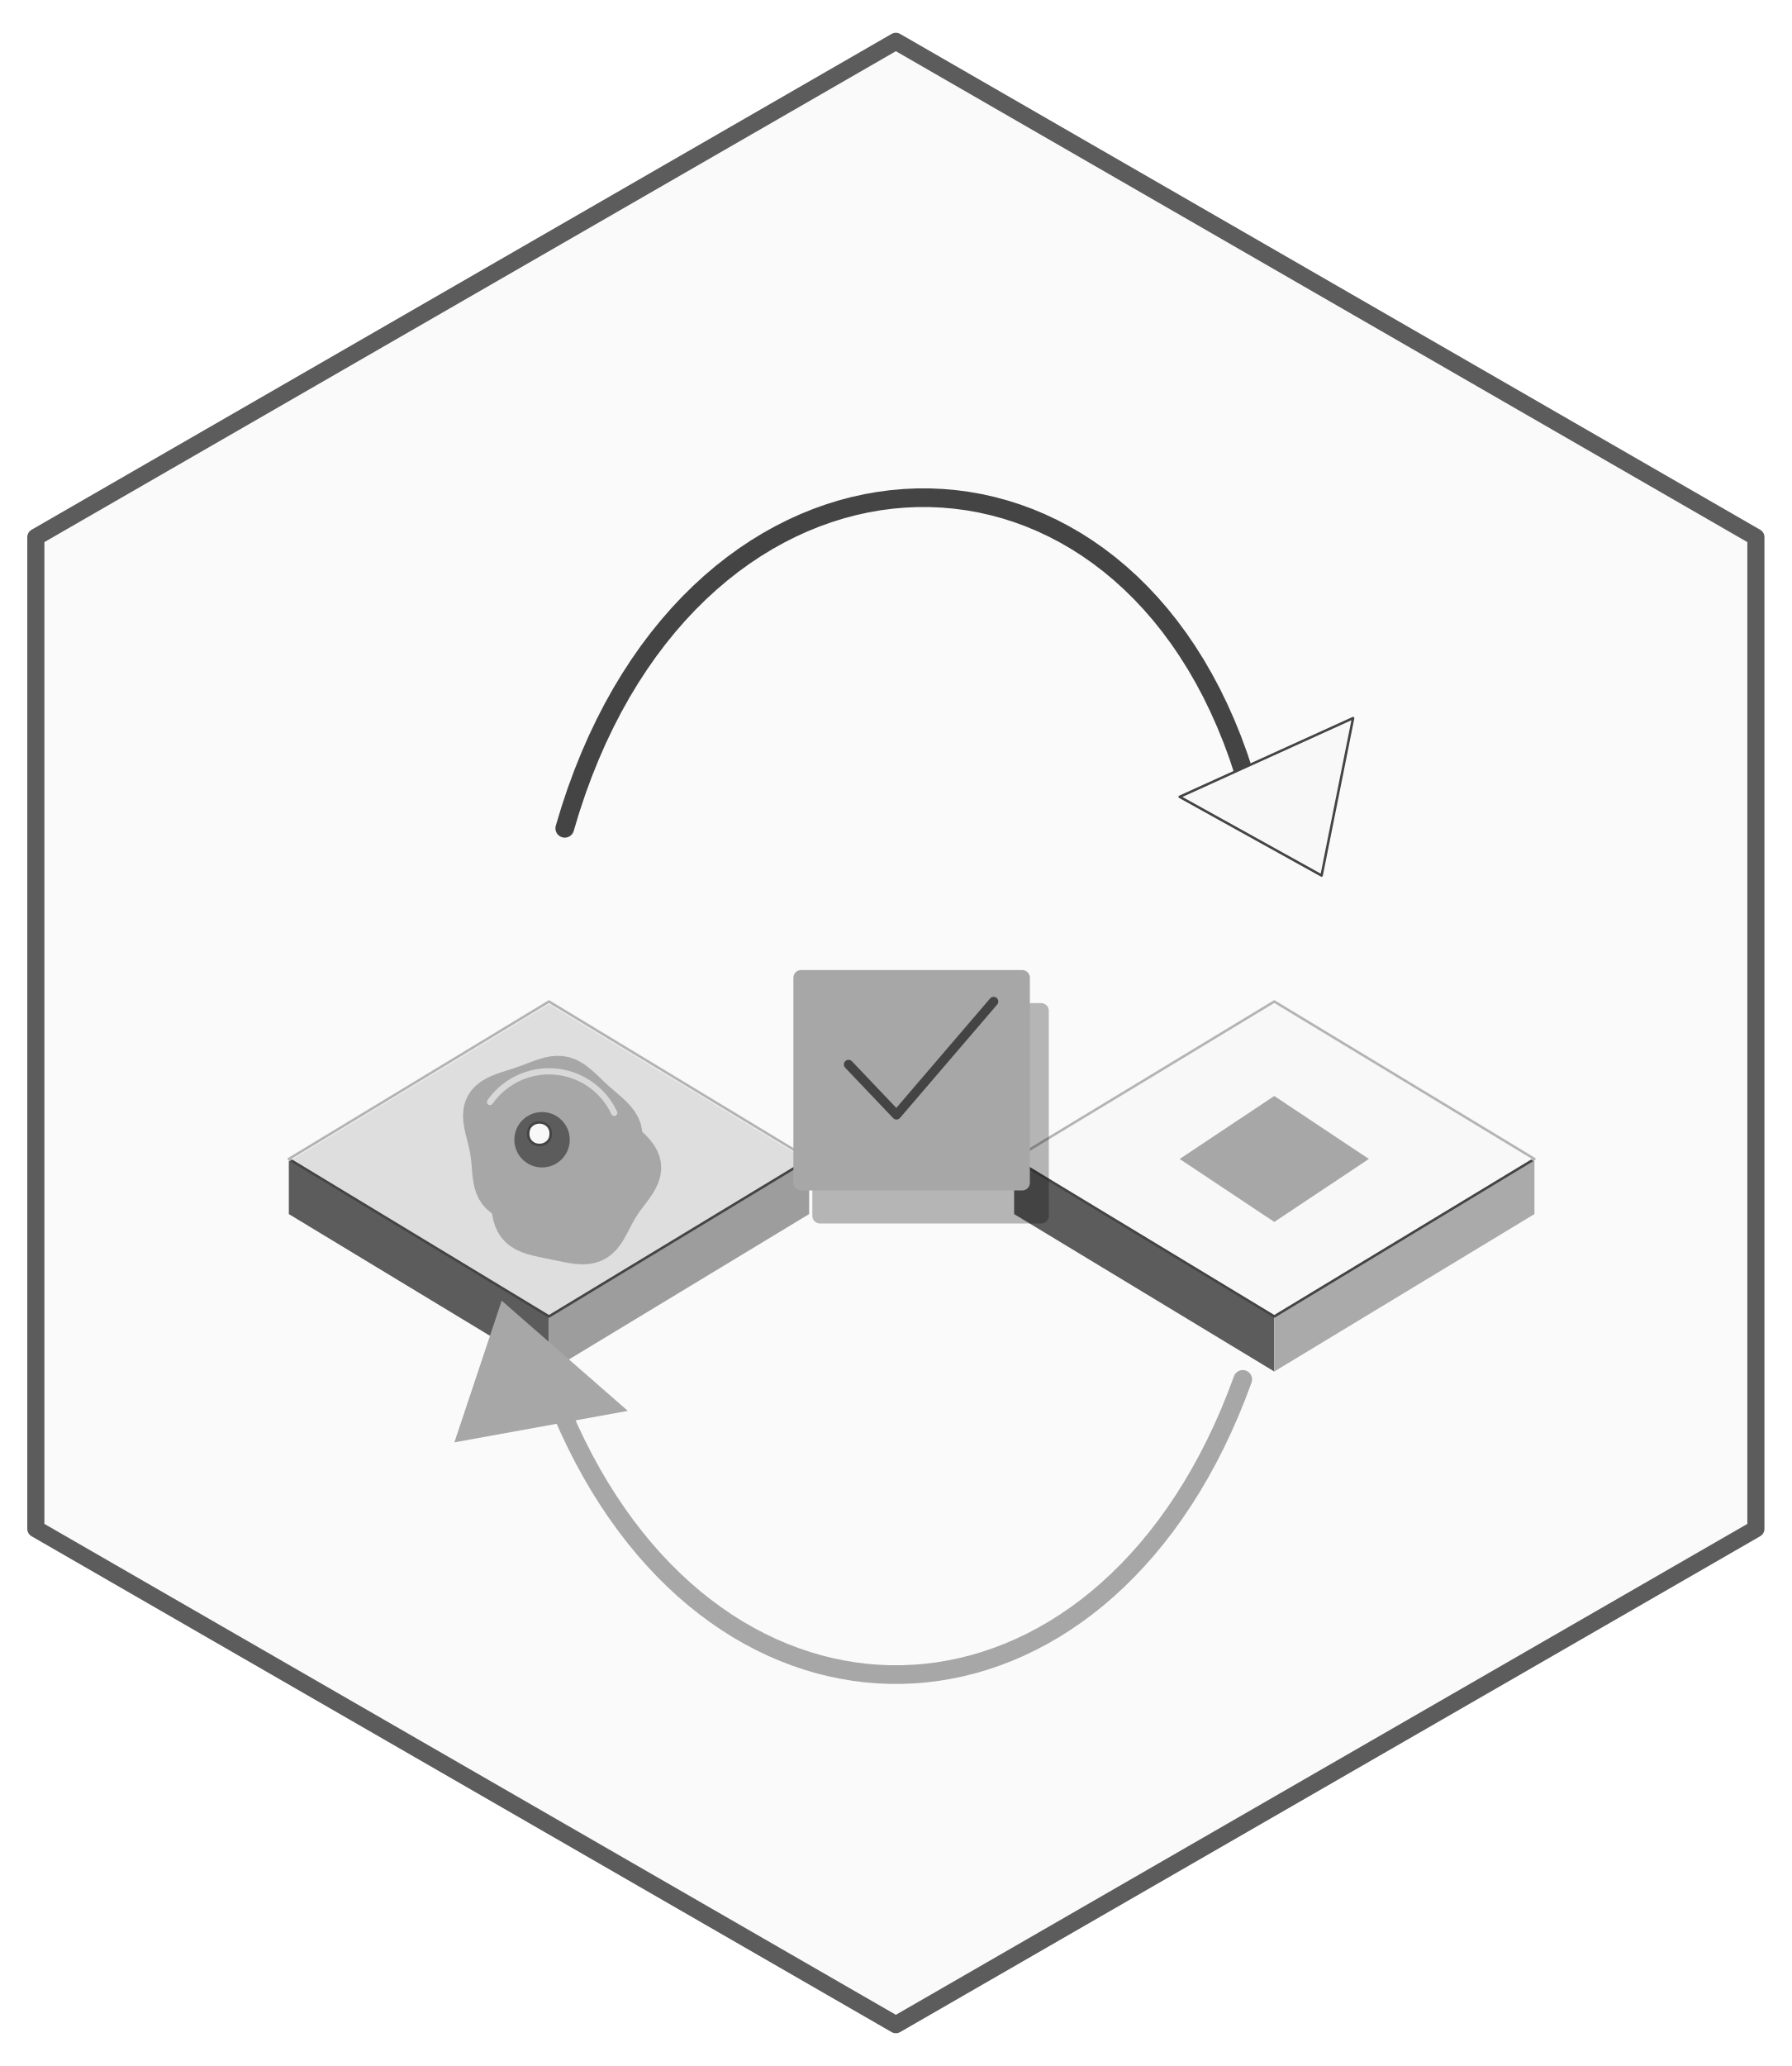
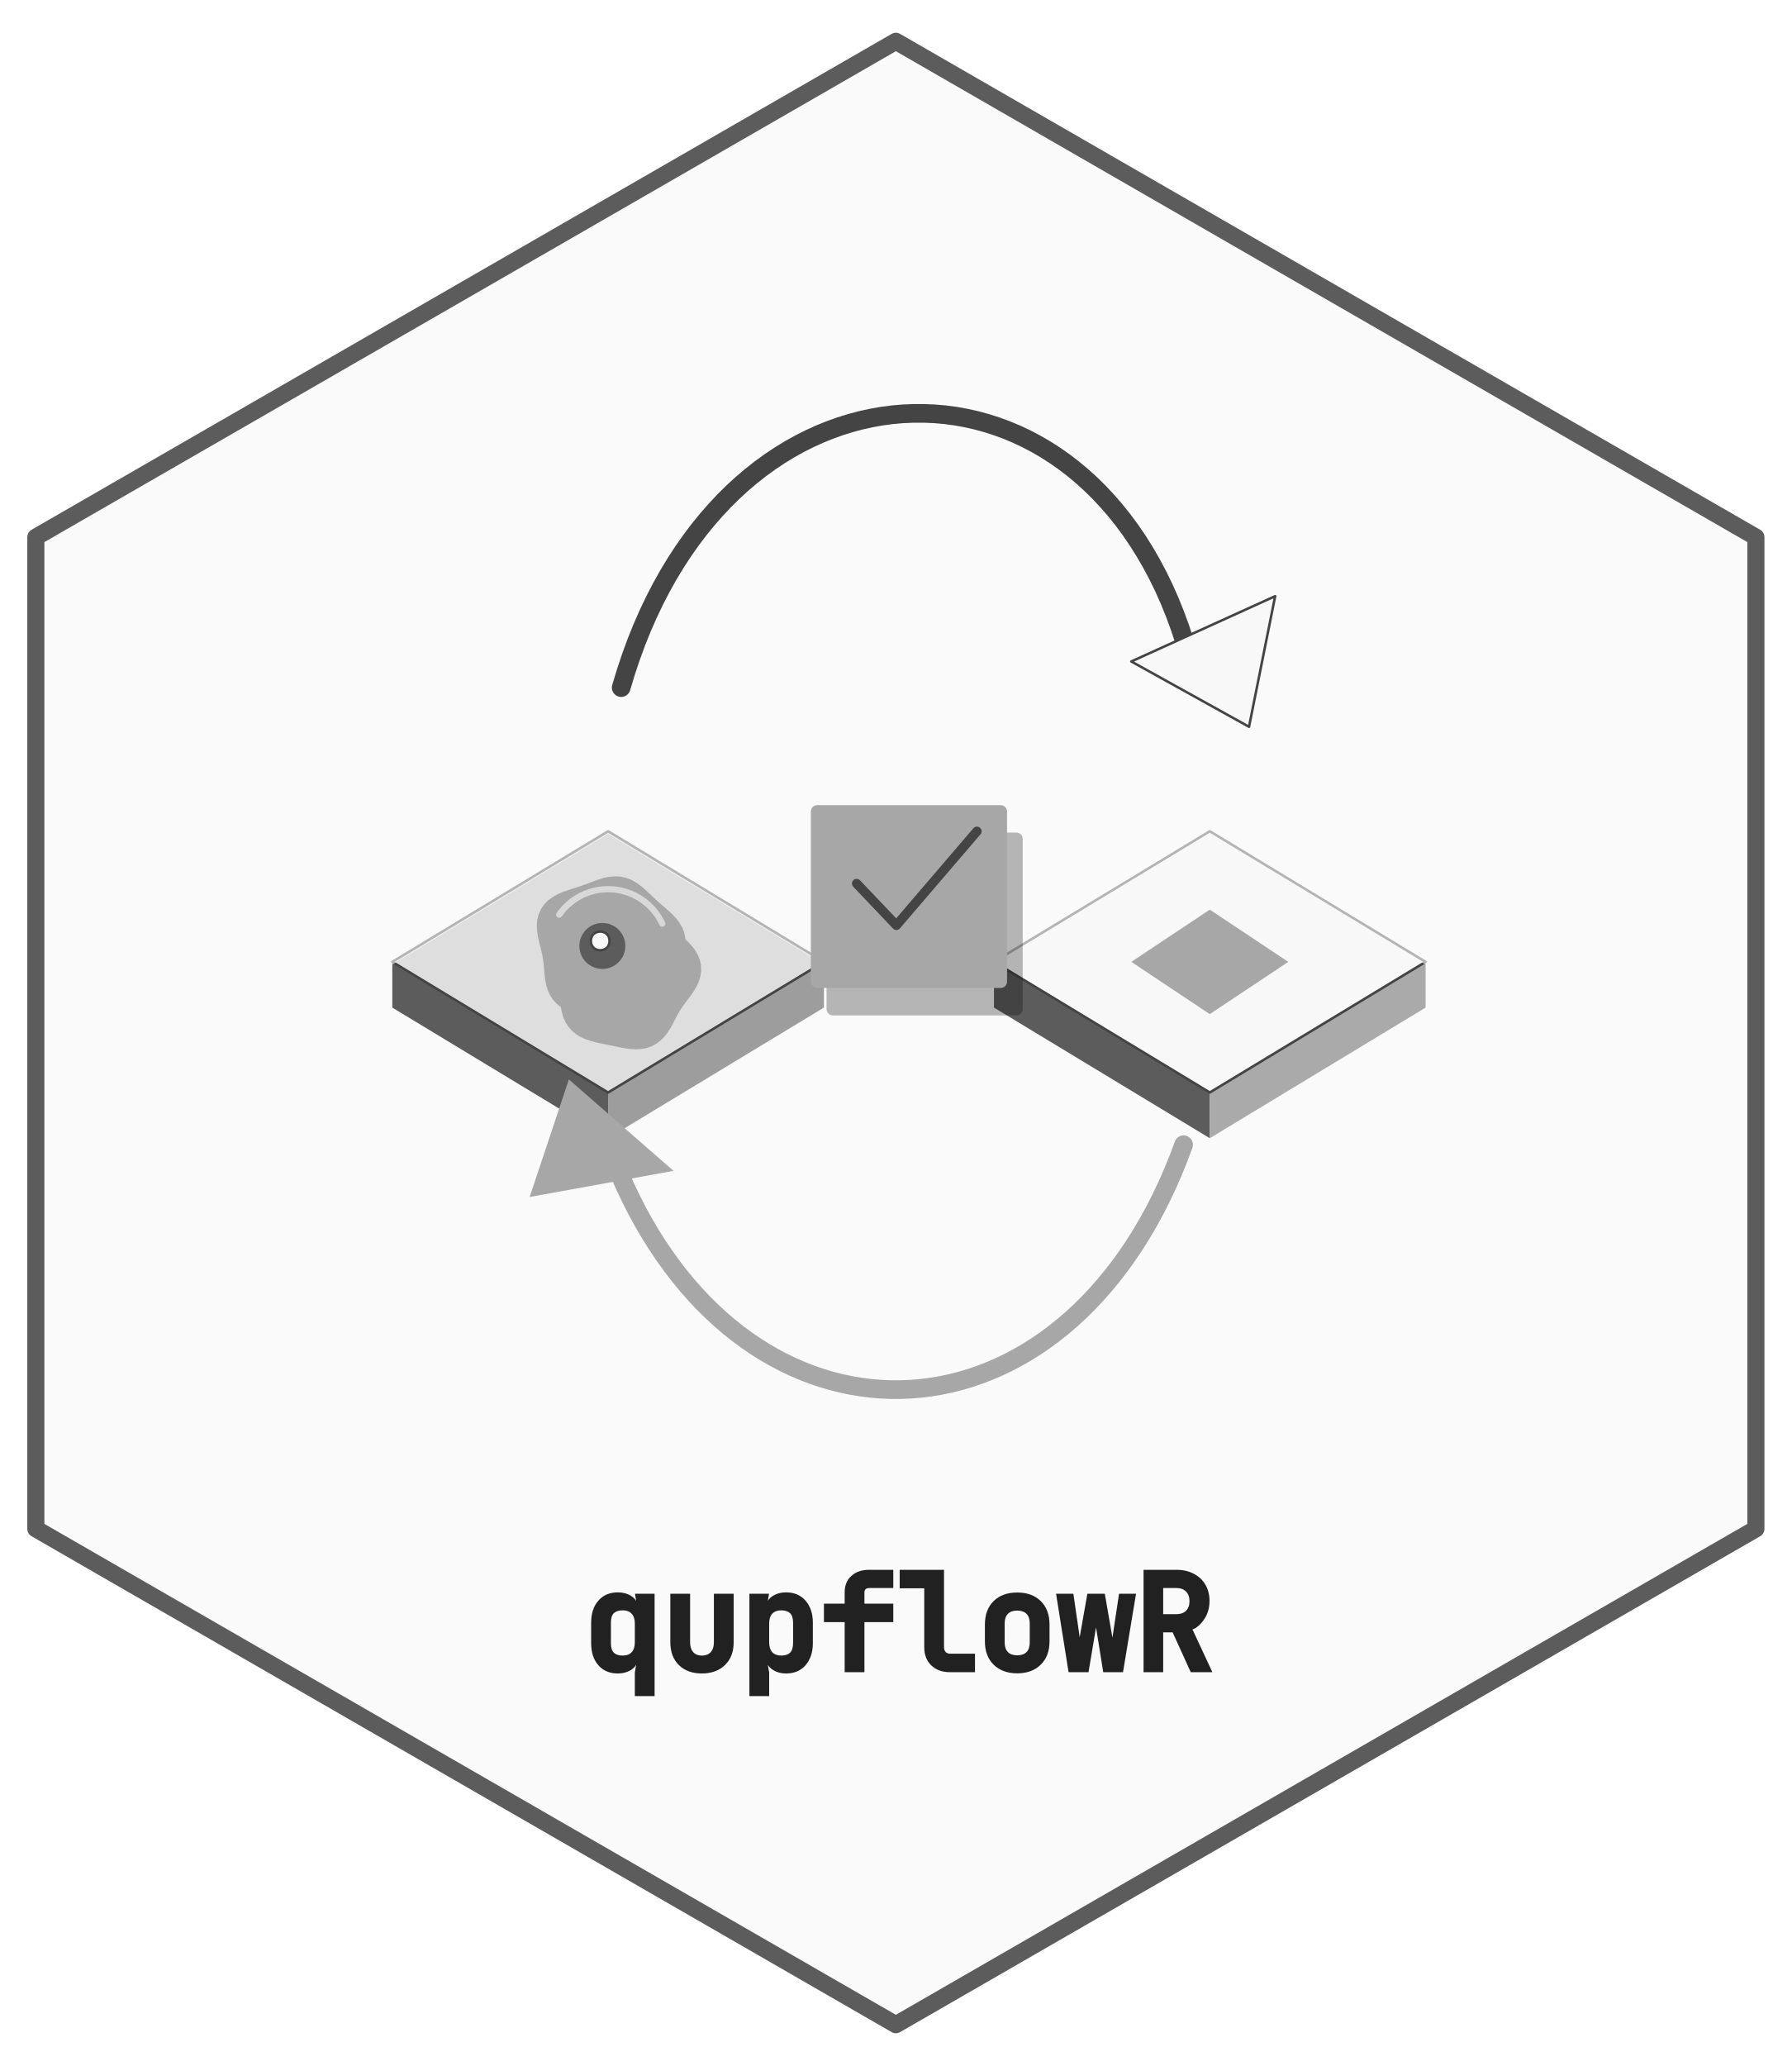
- <svg xmlns="http://www.w3.org/2000/svg" width="432pt" height="498pt" viewBox="0 0 432 498">
+ <svg xmlns="http://www.w3.org/2000/svg" xmlns:xlink="http://www.w3.org/1999/xlink" width="432" height="498" viewBox="0 0 432 498">
+   <defs>
+     <g>
+       <g id="glyph-0-0">
+         <path d="M 13.062 5.766 L 13.062 0.078 L 13.75 -3.859 L 13.812 -3.844 C 13.895 -2.531 13.453 -1.508 12.484 -0.781 C 11.523 -0.051 10.344 0.312 8.938 0.312 C 6.988 0.312 5.43 -0.348 4.266 -1.672 C 3.109 -3.004 2.531 -4.781 2.531 -7 L 2.531 -11.953 C 2.531 -14.148 3.109 -15.91 4.266 -17.234 C 5.43 -18.566 6.988 -19.234 8.938 -19.234 C 10.363 -19.234 11.562 -18.863 12.531 -18.125 C 13.5 -17.395 13.906 -16.328 13.75 -14.922 L 13.094 -18.906 L 17.828 -18.906 L 17.828 5.766 Z M 10.156 -4 C 11.082 -4 11.797 -4.27 12.297 -4.812 C 12.805 -5.352 13.062 -6.156 13.062 -7.219 L 13.062 -11.734 C 13.062 -12.766 12.805 -13.551 12.297 -14.094 C 11.797 -14.633 11.082 -14.906 10.156 -14.906 C 9.219 -14.906 8.504 -14.68 8.016 -14.234 C 7.535 -13.785 7.297 -13.035 7.297 -11.984 L 7.297 -6.922 C 7.297 -5.879 7.539 -5.129 8.031 -4.672 C 8.52 -4.223 9.227 -4 10.156 -4 Z M 10.156 -4 " />
+       </g>
+       <g id="glyph-0-1">
+         <path d="M 10.219 0.312 C 7.914 0.312 6.07 -0.359 4.688 -1.703 C 3.312 -3.055 2.625 -4.883 2.625 -7.188 L 2.625 -18.906 L 7.391 -18.906 L 7.391 -7.219 C 7.391 -6.188 7.641 -5.391 8.141 -4.828 C 8.641 -4.273 9.332 -4 10.219 -4 C 11.133 -4 11.848 -4.273 12.359 -4.828 C 12.867 -5.391 13.125 -6.188 13.125 -7.219 L 13.125 -18.906 L 17.891 -18.906 L 17.891 -7.188 C 17.891 -4.883 17.188 -3.055 15.781 -1.703 C 14.383 -0.359 12.531 0.312 10.219 0.312 Z M 10.219 0.312 " />
+       </g>
+       <g id="glyph-0-2">
+         <path d="M 2.688 5.766 L 2.688 -18.906 L 7.422 -18.906 L 6.766 -14.922 C 6.609 -16.328 7.008 -17.395 7.969 -18.125 C 8.938 -18.863 10.133 -19.234 11.562 -19.234 C 13.508 -19.234 15.066 -18.562 16.234 -17.219 C 17.398 -15.875 17.984 -14.117 17.984 -11.953 L 17.984 -7 C 17.984 -4.801 17.398 -3.031 16.234 -1.688 C 15.066 -0.352 13.508 0.312 11.562 0.312 C 10.125 0.312 8.922 -0.07 7.953 -0.844 C 6.984 -1.613 6.566 -2.691 6.703 -4.078 L 6.734 -4.078 L 7.453 0.078 L 7.453 5.766 Z M 10.359 -4 C 11.285 -4 11.992 -4.227 12.484 -4.688 C 12.973 -5.156 13.219 -5.945 13.219 -7.062 L 13.219 -11.891 C 13.219 -12.984 12.973 -13.758 12.484 -14.219 C 11.992 -14.676 11.285 -14.906 10.359 -14.906 C 9.43 -14.906 8.711 -14.633 8.203 -14.094 C 7.703 -13.551 7.453 -12.766 7.453 -11.734 L 7.453 -7.219 C 7.453 -6.156 7.703 -5.352 8.203 -4.812 C 8.711 -4.27 9.43 -4 10.359 -4 Z M 10.359 -4 " />
+       </g>
+       <g id="glyph-0-3">
+         <path d="M 6.656 0 L 6.656 -12.062 L 1.656 -12.062 L 1.656 -16.516 L 6.656 -16.516 L 6.656 -19.25 C 6.656 -20.914 7.191 -22.234 8.266 -23.203 C 9.336 -24.18 10.77 -24.672 12.562 -24.672 L 18.375 -24.672 L 18.375 -20.281 L 12.625 -20.281 C 11.82 -20.281 11.422 -19.926 11.422 -19.219 L 11.422 -16.516 L 18.375 -16.516 L 18.375 -12.062 L 11.422 -12.062 L 11.422 0 Z M 6.656 0 " />
+       </g>
+       <g id="glyph-0-4">
+         <path d="M 12.969 0 C 11.133 0 9.656 -0.547 8.531 -1.641 C 7.406 -2.734 6.844 -4.188 6.844 -6 L 6.844 -20.219 L 0.922 -20.219 L 0.922 -24.672 L 11.609 -24.672 L 11.609 -6.062 C 11.609 -5.539 11.738 -5.141 12 -4.859 C 12.258 -4.586 12.629 -4.453 13.109 -4.453 L 19.078 -4.453 L 19.078 0 Z M 12.969 0 " />
+       </g>
+       <g id="glyph-0-5">
+         <path d="M 10.25 0.281 C 7.906 0.281 6.02 -0.406 4.594 -1.781 C 3.176 -3.164 2.469 -5.039 2.469 -7.406 L 2.469 -11.5 C 2.469 -13.883 3.172 -15.766 4.578 -17.141 C 5.984 -18.516 7.875 -19.203 10.25 -19.203 C 12.625 -19.203 14.516 -18.516 15.922 -17.141 C 17.336 -15.766 18.047 -13.883 18.047 -11.5 L 18.047 -7.406 C 18.047 -5.039 17.332 -3.164 15.906 -1.781 C 14.488 -0.406 12.602 0.281 10.25 0.281 Z M 10.25 -4.062 C 11.227 -4.062 11.977 -4.32 12.5 -4.844 C 13.02 -5.363 13.281 -6.145 13.281 -7.188 L 13.281 -11.734 C 13.281 -12.766 13.02 -13.539 12.5 -14.062 C 11.977 -14.582 11.227 -14.844 10.25 -14.844 C 9.281 -14.844 8.535 -14.582 8.016 -14.062 C 7.492 -13.539 7.234 -12.766 7.234 -11.734 L 7.234 -7.188 C 7.234 -6.145 7.492 -5.363 8.016 -4.844 C 8.535 -4.32 9.281 -4.062 10.25 -4.062 Z M 10.25 -4.062 " />
+       </g>
+       <g id="glyph-0-6">
+         <path d="M 3.641 0 L 0.625 -18.906 L 4.797 -18.906 L 6.562 -6.766 C 6.645 -6.18 6.719 -5.547 6.781 -4.859 C 6.844 -4.18 6.664 -3.613 6.25 -3.156 C 5.852 -3.625 5.688 -4.195 5.75 -4.875 C 5.82 -5.562 5.914 -6.195 6.031 -6.781 L 8.172 -18.906 L 12.375 -18.906 L 14.484 -6.781 C 14.598 -6.195 14.691 -5.562 14.766 -4.875 C 14.836 -4.195 14.676 -3.625 14.281 -3.156 C 13.895 -3.625 13.727 -4.195 13.781 -4.875 C 13.832 -5.551 13.898 -6.18 13.984 -6.766 L 15.812 -18.906 L 19.906 -18.906 L 16.766 0 L 12 0 L 10.062 -12.031 C 9.945 -12.645 9.848 -13.316 9.766 -14.047 C 9.691 -14.785 9.852 -15.391 10.25 -15.859 C 10.664 -15.391 10.828 -14.785 10.734 -14.047 C 10.641 -13.316 10.551 -12.648 10.469 -12.047 L 8.453 0 Z M 3.641 0 " />
+       </g>
+       <g id="glyph-0-7">
+         <path d="M 2.719 0 L 2.719 -24.672 L 10.672 -24.672 C 12.223 -24.672 13.598 -24.359 14.797 -23.734 C 16.004 -23.117 16.941 -22.25 17.609 -21.125 C 18.285 -20 18.625 -18.68 18.625 -17.172 C 18.625 -15.473 18.188 -13.988 17.312 -12.719 C 16.445 -11.457 15.516 -10.648 14.516 -10.297 L 19.312 0 L 14.094 0 L 9.734 -9.594 L 7.453 -9.594 L 7.453 0 Z M 7.453 -13.984 L 10.672 -13.984 C 11.648 -13.984 12.414 -14.258 12.969 -14.812 C 13.52 -15.363 13.797 -16.129 13.797 -17.109 C 13.797 -18.098 13.516 -18.875 12.953 -19.438 C 12.391 -20 11.629 -20.281 10.672 -20.281 L 7.453 -20.281 Z M 7.453 -13.984 " />
+       </g>
+     </g>
+   </defs>
  <path fill-rule="nonzero" fill="rgb(98.039%, 98.039%, 98.039%)" fill-opacity="1" stroke-width="4.125" stroke-linecap="round" stroke-linejoin="round" stroke="rgb(36.078%, 36.078%, 36.078%)" stroke-opacity="1" stroke-miterlimit="10" d="M 216 9.961 L 423.359 129.48 L 423.359 368.52 L 216 488.039 L 8.641 368.52 L 8.641 129.48 Z M 216 9.961 " />
-   <path fill-rule="nonzero" fill="rgb(36.078%, 36.078%, 36.078%)" fill-opacity="1" d="M 69.637 279.363 L 132.363 317.316 L 132.363 330.598 L 69.637 292.645 Z M 69.637 279.363 " />
-   <path fill-rule="nonzero" fill="rgb(61.569%, 61.569%, 61.569%)" fill-opacity="1" d="M 132.363 317.316 L 195.09 279.363 L 195.09 292.645 L 132.363 330.598 Z M 132.363 317.316 " />
-   <path fill-rule="nonzero" fill="rgb(87.059%, 87.059%, 87.059%)" fill-opacity="1" stroke-width="0.6" stroke-linecap="round" stroke-linejoin="round" stroke="rgb(26.667%, 26.667%, 26.667%)" stroke-opacity="1" stroke-miterlimit="10" d="M 69.637 279.363 L 132.363 241.41 L 195.09 279.363 L 132.363 317.316 Z M 69.637 279.363 " />
-   <path fill="none" stroke-width="1.125" stroke-linecap="round" stroke-linejoin="round" stroke="rgb(97.255%, 97.255%, 97.255%)" stroke-opacity="0.62" stroke-miterlimit="10" d="M 69.637 279.363 L 132.363 241.41 L 195.09 279.363 " />
-   <path fill-rule="nonzero" fill="rgb(1.961%, 1.961%, 1.961%)" fill-opacity="0.251" d="M 159.199 283.535 L 159.418 281.949 L 159.363 280.352 L 159.031 278.793 L 158.438 277.305 L 157.629 275.922 L 156.656 274.656 L 155.578 273.504 L 154.449 272.453 L 153.324 271.469 L 152.223 270.52 L 151.156 269.578 L 150.125 268.621 L 149.102 267.648 L 148.062 266.66 L 146.969 265.688 L 145.805 264.773 L 144.547 263.961 L 143.199 263.293 L 141.777 262.812 L 140.297 262.535 L 138.793 262.469 L 137.297 262.598 L 135.832 262.891 L 134.41 263.301 L 133.035 263.785 L 131.699 264.293 L 130.383 264.789 L 129.059 265.262 L 127.707 265.707 L 126.316 266.148 L 124.887 266.617 L 123.434 267.16 L 121.992 267.816 L 120.609 268.625 L 119.34 269.605 L 118.238 270.77 L 117.355 272.102 L 116.715 273.566 L 116.336 275.129 L 116.199 276.73 L 116.273 278.336 L 116.504 279.902 L 116.836 281.406 L 117.203 282.84 L 117.551 284.219 L 117.844 285.562 L 118.062 286.895 L 118.215 288.25 L 118.332 289.641 L 118.453 291.082 L 118.633 292.559 L 118.926 294.055 L 119.375 295.527 L 120.008 296.938 L 120.84 298.238 L 121.863 299.395 L 123.051 300.379 L 124.367 301.188 L 125.77 301.824 L 127.215 302.32 L 128.672 302.707 L 130.121 303.027 L 131.555 303.32 L 132.973 303.609 L 134.395 303.906 L 135.828 304.199 L 137.297 304.469 L 138.801 304.672 L 140.332 304.762 L 141.875 304.691 L 143.402 304.426 L 144.871 303.945 L 146.246 303.238 L 147.5 302.324 L 148.609 301.242 L 149.57 300.035 L 150.395 298.758 L 151.117 297.457 L 151.777 296.18 L 152.422 294.945 L 153.09 293.762 L 153.816 292.621 L 154.613 291.5 L 155.477 290.359 L 156.375 289.168 L 157.258 287.902 L 158.062 286.535 L 158.73 285.078 Z M 159.199 283.535 " />
-   <path fill-rule="nonzero" fill="rgb(65.49%, 65.49%, 65.49%)" fill-opacity="1" d="M 154.637 275.566 L 154.855 273.98 L 154.801 272.383 L 154.469 270.824 L 153.875 269.336 L 153.066 267.953 L 152.094 266.688 L 151.016 265.535 L 149.891 264.48 L 148.762 263.496 L 147.66 262.551 L 146.594 261.609 L 145.562 260.652 L 144.543 259.676 L 143.5 258.691 L 142.406 257.719 L 141.242 256.805 L 139.984 255.992 L 138.637 255.324 L 137.215 254.84 L 135.734 254.562 L 134.23 254.5 L 132.734 254.629 L 131.27 254.922 L 129.848 255.332 L 128.473 255.812 L 127.141 256.32 L 125.82 256.82 L 124.496 257.293 L 123.145 257.738 L 121.754 258.18 L 120.324 258.648 L 118.871 259.188 L 117.43 259.844 L 116.047 260.652 L 114.777 261.637 L 113.676 262.801 L 112.793 264.133 L 112.152 265.598 L 111.773 267.156 L 111.637 268.762 L 111.711 270.367 L 111.941 271.93 L 112.273 273.434 L 112.641 274.871 L 112.988 276.25 L 113.281 277.594 L 113.5 278.926 L 113.656 280.277 L 113.77 281.672 L 113.891 283.109 L 114.07 284.59 L 114.363 286.086 L 114.812 287.559 L 115.445 288.969 L 116.277 290.27 L 117.301 291.426 L 118.488 292.41 L 119.805 293.215 L 121.207 293.855 L 122.652 294.348 L 124.113 294.738 L 125.562 295.059 L 126.992 295.352 L 128.41 295.641 L 129.832 295.934 L 131.27 296.23 L 132.734 296.496 L 134.238 296.699 L 135.77 296.789 L 137.312 296.723 L 138.84 296.457 L 140.309 295.973 L 141.684 295.266 L 142.938 294.355 L 144.047 293.273 L 145.008 292.066 L 145.836 290.785 L 146.559 289.488 L 147.215 288.207 L 147.859 286.973 L 148.527 285.793 L 149.254 284.652 L 150.055 283.527 L 150.914 282.391 L 151.812 281.199 L 152.695 279.93 L 153.5 278.566 L 154.168 277.105 Z M 154.637 275.566 " />
-   <path fill="none" stroke-width="1.5" stroke-linecap="round" stroke-linejoin="round" stroke="rgb(97.255%, 97.255%, 97.255%)" stroke-opacity="0.6" stroke-miterlimit="10" d="M 148.094 268.246 L 147.895 267.832 L 147.684 267.422 L 147.461 267.02 L 147.227 266.625 L 146.984 266.234 L 146.734 265.852 L 146.469 265.473 L 146.195 265.105 L 145.914 264.742 L 145.621 264.387 L 145.32 264.039 L 145.012 263.699 L 144.691 263.371 L 144.363 263.047 L 144.027 262.734 L 143.68 262.43 L 143.328 262.137 L 142.969 261.852 L 142.598 261.574 L 142.223 261.309 L 141.844 261.055 L 141.453 260.809 L 141.059 260.57 L 140.656 260.348 L 140.25 260.133 L 139.836 259.93 L 139.422 259.738 L 138.996 259.555 L 138.57 259.387 L 138.137 259.227 L 137.703 259.082 L 137.262 258.945 L 136.82 258.82 L 136.375 258.711 L 135.926 258.609 L 135.473 258.523 L 135.02 258.445 L 134.562 258.383 L 134.105 258.328 L 133.648 258.289 L 133.188 258.262 L 132.73 258.246 L 132.27 258.242 L 131.809 258.25 L 131.348 258.27 L 130.891 258.305 L 130.434 258.348 L 129.977 258.406 L 129.52 258.477 L 129.07 258.559 L 128.617 258.648 L 128.172 258.754 L 127.727 258.871 L 127.285 259 L 126.844 259.141 L 126.41 259.293 L 125.98 259.457 L 125.555 259.629 L 125.137 259.816 L 124.719 260.012 L 124.309 260.223 L 123.906 260.441 L 123.504 260.668 L 123.113 260.91 L 122.727 261.16 L 122.348 261.418 L 121.977 261.688 L 121.609 261.969 L 121.254 262.258 L 120.906 262.559 L 120.562 262.863 L 120.23 263.18 L 119.906 263.508 L 119.59 263.84 L 119.281 264.184 L 118.984 264.535 L 118.695 264.891 L 118.418 265.258 L 118.148 265.629 " />
-   <path fill-rule="nonzero" fill="rgb(36.078%, 36.078%, 36.078%)" fill-opacity="1" d="M 137.371 274.73 C 137.371 278.422 134.383 281.41 130.691 281.41 C 127.004 281.41 124.012 278.422 124.012 274.73 C 124.012 271.043 127.004 268.051 130.691 268.051 C 134.383 268.051 137.371 271.043 137.371 274.73 " />
-   <path fill-rule="nonzero" fill="rgb(97.255%, 97.255%, 97.255%)" fill-opacity="1" stroke-width="0.6" stroke-linecap="round" stroke-linejoin="round" stroke="rgb(26.667%, 26.667%, 26.667%)" stroke-opacity="1" stroke-miterlimit="10" d="M 132.777 273.27 C 132.777 276.891 127.352 276.891 127.352 273.27 C 127.352 269.652 132.777 269.652 132.777 273.27 " />
-   <path fill-rule="nonzero" fill="rgb(36.078%, 36.078%, 36.078%)" fill-opacity="1" d="M 244.512 279.363 L 307.238 317.316 L 307.238 330.598 L 244.512 292.645 Z M 244.512 279.363 " />
-   <path fill-rule="nonzero" fill="rgb(66.667%, 66.667%, 66.667%)" fill-opacity="1" d="M 307.238 317.316 L 369.965 279.363 L 369.965 292.645 L 307.238 330.598 Z M 307.238 317.316 " />
-   <path fill-rule="nonzero" fill="rgb(97.255%, 97.255%, 97.255%)" fill-opacity="1" stroke-width="0.6" stroke-linecap="round" stroke-linejoin="round" stroke="rgb(26.667%, 26.667%, 26.667%)" stroke-opacity="1" stroke-miterlimit="10" d="M 244.512 279.363 L 307.238 241.41 L 369.965 279.363 L 307.238 317.316 Z M 244.512 279.363 " />
-   <path fill="none" stroke-width="1.125" stroke-linecap="round" stroke-linejoin="round" stroke="rgb(97.255%, 97.255%, 97.255%)" stroke-opacity="0.62" stroke-miterlimit="10" d="M 244.512 279.363 L 307.238 241.41 L 369.965 279.363 " />
-   <path fill-rule="nonzero" fill="rgb(65.49%, 65.49%, 65.49%)" fill-opacity="1" d="M 284.43 279.363 L 307.238 264.18 L 330.047 279.363 L 307.238 294.543 Z M 284.43 279.363 " />
-   <path fill="none" stroke-width="4.5" stroke-linecap="round" stroke-linejoin="round" stroke="rgb(26.667%, 26.667%, 26.667%)" stroke-opacity="1" stroke-miterlimit="10" d="M 136.168 199.66 L 137.539 195.109 L 139.016 190.688 L 140.594 186.402 L 142.266 182.25 L 144.027 178.234 L 145.883 174.352 L 147.82 170.602 L 149.844 166.984 L 151.949 163.504 L 154.129 160.156 L 156.379 156.941 L 158.703 153.859 L 161.094 150.914 L 163.547 148.102 L 166.062 145.422 L 168.633 142.879 L 171.262 140.469 L 173.938 138.191 L 176.664 136.047 L 179.434 134.039 L 182.246 132.164 L 185.094 130.422 L 187.98 128.816 L 190.898 127.344 L 193.844 126.004 L 196.816 124.797 L 199.809 123.727 L 202.82 122.789 L 205.852 121.988 L 208.895 121.316 L 211.945 120.781 L 215 120.379 L 218.062 120.113 L 221.125 119.977 L 224.18 119.977 L 227.23 120.113 L 230.273 120.379 L 233.305 120.781 L 236.316 121.316 L 239.309 121.988 L 242.281 122.789 L 245.227 123.727 L 248.145 124.797 L 251.031 126.004 L 253.879 127.344 L 256.691 128.816 L 259.461 130.422 L 262.188 132.164 L 264.863 134.039 L 267.492 136.047 L 270.062 138.191 L 272.578 140.469 L 275.031 142.879 L 277.422 145.422 L 279.746 148.102 L 281.996 150.914 L 284.176 153.859 L 286.281 156.941 L 288.305 160.156 L 290.242 163.504 L 292.098 166.984 L 293.859 170.602 L 295.531 174.352 L 297.109 178.234 L 298.586 182.25 L 299.957 186.402 L 301.227 190.688 L 302.387 195.109 L 303.438 199.66 " />
-   <path fill-rule="nonzero" fill="rgb(97.255%, 97.255%, 97.255%)" fill-opacity="1" stroke-width="0.6" stroke-linecap="round" stroke-linejoin="round" stroke="rgb(26.667%, 26.667%, 26.667%)" stroke-opacity="1" stroke-miterlimit="10" d="M 284.43 192.07 L 318.645 211.047 L 326.246 173.094 Z M 284.43 192.07 " />
-   <path fill="none" stroke-width="4.5" stroke-linecap="round" stroke-linejoin="round" stroke="rgb(65.49%, 65.49%, 65.49%)" stroke-opacity="1" stroke-miterlimit="10" d="M 299.637 332.496 L 298.105 336.562 L 296.5 340.508 L 294.816 344.332 L 293.059 348.039 L 291.227 351.629 L 289.328 355.094 L 287.363 358.445 L 285.328 361.672 L 283.234 364.781 L 281.082 367.77 L 278.867 370.641 L 276.602 373.391 L 274.277 376.02 L 271.906 378.531 L 269.488 380.922 L 267.02 383.195 L 264.512 385.348 L 261.961 387.379 L 259.367 389.293 L 256.742 391.086 L 254.082 392.762 L 251.387 394.316 L 248.664 395.75 L 245.914 397.066 L 243.141 398.262 L 240.344 399.336 L 237.527 400.293 L 234.691 401.133 L 231.844 401.848 L 228.98 402.445 L 226.105 402.926 L 223.227 403.285 L 220.336 403.523 L 217.445 403.641 L 214.555 403.641 L 211.664 403.523 L 208.773 403.285 L 205.895 402.926 L 203.02 402.445 L 200.156 401.848 L 197.309 401.133 L 194.473 400.293 L 191.656 399.336 L 188.859 398.262 L 186.086 397.066 L 183.336 395.75 L 180.613 394.316 L 177.918 392.762 L 175.258 391.086 L 172.633 389.293 L 170.039 387.379 L 167.488 385.348 L 164.98 383.195 L 162.512 380.922 L 160.094 378.531 L 157.723 376.02 L 155.398 373.391 L 153.133 370.641 L 150.918 367.77 L 148.766 364.781 L 146.672 361.672 L 144.637 358.445 L 142.672 355.094 L 140.773 351.629 L 138.941 348.039 L 137.184 344.332 L 135.5 340.508 L 133.895 336.562 L 132.363 332.496 " />
-   <path fill-rule="nonzero" fill="rgb(65.49%, 65.49%, 65.49%)" fill-opacity="1" d="M 109.555 347.676 L 120.961 313.52 L 151.371 340.086 Z M 109.555 347.676 " />
-   <path fill-rule="nonzero" fill="rgb(1.961%, 1.961%, 1.961%)" fill-opacity="0.278" d="M 197.711 294.922 L 251.016 294.922 L 250.941 294.922 L 251.238 294.91 L 251.535 294.848 L 251.812 294.742 L 252.07 294.594 L 252.305 294.402 L 252.504 294.18 L 252.664 293.926 L 252.781 293.652 L 252.852 293.363 L 252.875 293.062 L 252.875 243.648 L 252.852 243.352 L 252.781 243.059 L 252.664 242.785 L 252.504 242.531 L 252.305 242.309 L 252.07 242.117 L 251.812 241.969 L 251.535 241.863 L 251.238 241.801 L 251.016 241.789 L 197.711 241.789 L 197.934 241.801 L 197.637 241.789 L 197.34 241.828 L 197.051 241.91 L 196.781 242.039 L 196.535 242.207 L 196.32 242.414 L 196.141 242.656 L 196 242.918 L 195.906 243.203 L 195.859 243.5 L 195.852 243.648 L 195.852 293.062 L 195.859 292.914 L 195.859 293.211 L 195.906 293.508 L 196 293.793 L 196.141 294.059 L 196.32 294.297 L 196.535 294.504 L 196.781 294.672 L 197.051 294.801 L 197.34 294.887 L 197.637 294.922 Z M 197.711 294.922 " />
-   <path fill-rule="nonzero" fill="rgb(65.49%, 65.49%, 65.49%)" fill-opacity="1" d="M 193.148 286.953 L 246.453 286.953 L 246.379 286.953 L 246.68 286.938 L 246.973 286.879 L 247.25 286.773 L 247.512 286.625 L 247.742 286.434 L 247.941 286.211 L 248.102 285.957 L 248.219 285.684 L 248.289 285.391 L 248.312 285.094 L 248.312 235.68 L 248.289 235.379 L 248.219 235.09 L 248.102 234.812 L 247.941 234.562 L 247.742 234.336 L 247.512 234.148 L 247.25 234 L 246.973 233.891 L 246.68 233.832 L 246.453 233.82 L 193.148 233.82 L 193.375 233.832 L 193.074 233.82 L 192.777 233.855 L 192.488 233.941 L 192.219 234.066 L 191.973 234.238 L 191.758 234.445 L 191.578 234.684 L 191.438 234.949 L 191.344 235.234 L 191.297 235.527 L 191.289 235.68 L 191.289 285.094 L 191.297 284.945 L 191.297 285.242 L 191.344 285.539 L 191.438 285.82 L 191.578 286.086 L 191.758 286.328 L 191.973 286.535 L 192.219 286.703 L 192.488 286.832 L 192.777 286.914 L 193.074 286.953 Z M 193.148 286.953 " />
-   <path fill="none" stroke-width="2.25" stroke-linecap="round" stroke-linejoin="round" stroke="rgb(26.667%, 26.667%, 26.667%)" stroke-opacity="1" stroke-miterlimit="10" d="M 204.594 256.59 L 216.152 268.734 L 239.57 241.41 " />
+   <path fill-rule="nonzero" fill="rgb(36.078%, 36.078%, 36.078%)" fill-opacity="1" d="M 94.586 231.855 L 146.621 263.34 L 146.621 274.359 L 94.586 242.875 Z M 94.586 231.855 " />
+   <path fill-rule="nonzero" fill="rgb(61.569%, 61.569%, 61.569%)" fill-opacity="1" d="M 146.621 263.34 L 198.656 231.855 L 198.656 242.875 L 146.621 274.359 Z M 146.621 263.34 " />
+   <path fill-rule="nonzero" fill="rgb(87.059%, 87.059%, 87.059%)" fill-opacity="1" stroke-width="0.6" stroke-linecap="round" stroke-linejoin="round" stroke="rgb(26.667%, 26.667%, 26.667%)" stroke-opacity="1" stroke-miterlimit="10" d="M 94.586 231.855 L 146.621 200.375 L 198.656 231.855 L 146.621 263.34 Z M 94.586 231.855 " />
+   <path fill="none" stroke-width="1.125" stroke-linecap="round" stroke-linejoin="round" stroke="rgb(97.255%, 97.255%, 97.255%)" stroke-opacity="0.62" stroke-miterlimit="10" d="M 94.586 231.855 L 146.621 200.375 L 198.656 231.855 " />
+   <path fill-rule="nonzero" fill="rgb(1.961%, 1.961%, 1.961%)" fill-opacity="0.251" d="M 168.879 235.32 L 169.062 234.004 L 169.016 232.68 L 168.742 231.383 L 168.25 230.152 L 167.578 229.004 L 166.77 227.953 L 165.875 227 L 164.941 226.125 L 164.008 225.309 L 163.094 224.52 L 162.211 223.742 L 161.355 222.949 L 160.508 222.137 L 159.641 221.32 L 158.734 220.516 L 157.77 219.754 L 156.727 219.082 L 155.609 218.527 L 154.426 218.125 L 153.199 217.898 L 151.953 217.844 L 150.711 217.949 L 149.496 218.191 L 148.316 218.535 L 147.18 218.934 L 146.07 219.355 L 144.977 219.77 L 143.879 220.16 L 142.758 220.531 L 141.605 220.895 L 140.418 221.285 L 139.211 221.734 L 138.016 222.277 L 136.867 222.949 L 135.816 223.766 L 134.902 224.73 L 134.168 225.832 L 133.641 227.051 L 133.324 228.344 L 133.211 229.676 L 133.27 231.004 L 133.465 232.305 L 133.738 233.551 L 134.043 234.742 L 134.332 235.887 L 134.574 237 L 134.758 238.105 L 134.883 239.23 L 134.98 240.383 L 135.082 241.578 L 135.23 242.805 L 135.473 244.043 L 135.844 245.266 L 136.371 246.438 L 137.059 247.516 L 137.91 248.473 L 138.895 249.293 L 139.984 249.961 L 141.148 250.488 L 142.348 250.898 L 143.559 251.223 L 144.762 251.488 L 145.949 251.73 L 147.125 251.973 L 148.305 252.215 L 149.496 252.461 L 150.711 252.684 L 151.957 252.852 L 153.23 252.926 L 154.512 252.867 L 155.773 252.648 L 156.996 252.246 L 158.137 251.664 L 159.176 250.906 L 160.094 250.008 L 160.891 249.008 L 161.578 247.945 L 162.18 246.867 L 162.727 245.805 L 163.258 244.781 L 163.812 243.801 L 164.418 242.855 L 165.078 241.926 L 165.793 240.98 L 166.535 239.992 L 167.27 238.941 L 167.938 237.809 L 168.492 236.598 Z M 168.879 235.32 " />
+   <path fill-rule="nonzero" fill="rgb(65.49%, 65.49%, 65.49%)" fill-opacity="1" d="M 165.098 228.707 L 165.277 227.391 L 165.234 226.066 L 164.957 224.773 L 164.465 223.539 L 163.793 222.391 L 162.988 221.34 L 162.094 220.387 L 161.156 219.512 L 160.223 218.695 L 159.309 217.91 L 158.426 217.129 L 157.57 216.336 L 156.723 215.527 L 155.859 214.707 L 154.953 213.902 L 153.984 213.145 L 152.941 212.469 L 151.824 211.914 L 150.645 211.516 L 149.418 211.285 L 148.168 211.23 L 146.93 211.34 L 145.711 211.582 L 144.531 211.922 L 143.395 212.324 L 142.285 212.742 L 141.191 213.156 L 140.094 213.551 L 138.973 213.918 L 137.82 214.285 L 136.633 214.672 L 135.426 215.121 L 134.23 215.668 L 133.086 216.336 L 132.031 217.152 L 131.117 218.117 L 130.383 219.223 L 129.855 220.438 L 129.539 221.734 L 129.426 223.062 L 129.488 224.395 L 129.68 225.691 L 129.953 226.941 L 130.258 228.133 L 130.547 229.273 L 130.789 230.387 L 130.973 231.496 L 131.102 232.617 L 131.195 233.773 L 131.297 234.965 L 131.445 236.191 L 131.688 237.434 L 132.059 238.656 L 132.586 239.824 L 133.277 240.906 L 134.125 241.863 L 135.109 242.68 L 136.203 243.348 L 137.363 243.879 L 138.566 244.289 L 139.773 244.609 L 140.977 244.879 L 142.164 245.121 L 143.34 245.359 L 144.52 245.605 L 145.711 245.848 L 146.93 246.07 L 148.176 246.238 L 149.445 246.312 L 150.727 246.258 L 151.992 246.039 L 153.211 245.637 L 154.352 245.051 L 155.391 244.293 L 156.312 243.395 L 157.109 242.395 L 157.793 241.336 L 158.395 240.258 L 158.941 239.195 L 159.473 238.172 L 160.031 237.191 L 160.633 236.246 L 161.293 235.312 L 162.008 234.367 L 162.754 233.383 L 163.484 232.328 L 164.156 231.195 L 164.707 229.984 Z M 165.098 228.707 " />
+   <path fill="none" stroke-width="1.5" stroke-linecap="round" stroke-linejoin="round" stroke="rgb(97.255%, 97.255%, 97.255%)" stroke-opacity="0.6" stroke-miterlimit="10" d="M 159.668 222.633 L 159.504 222.293 L 159.328 221.953 L 159.145 221.617 L 158.949 221.289 L 158.75 220.965 L 158.539 220.648 L 158.32 220.336 L 158.094 220.027 L 157.859 219.727 L 157.617 219.434 L 157.367 219.145 L 157.109 218.863 L 156.844 218.59 L 156.574 218.324 L 156.293 218.062 L 156.008 217.812 L 155.715 217.566 L 155.418 217.332 L 155.109 217.102 L 154.801 216.883 L 154.484 216.668 L 154.16 216.465 L 153.832 216.27 L 153.5 216.082 L 153.164 215.906 L 152.82 215.738 L 152.473 215.578 L 152.121 215.426 L 151.77 215.285 L 151.41 215.156 L 151.047 215.031 L 150.684 214.922 L 150.316 214.816 L 149.945 214.727 L 149.574 214.641 L 149.199 214.57 L 148.824 214.504 L 148.445 214.453 L 148.066 214.41 L 147.684 214.375 L 147.305 214.352 L 146.922 214.34 L 146.543 214.336 L 146.16 214.344 L 145.777 214.359 L 145.398 214.387 L 145.02 214.426 L 144.641 214.473 L 144.262 214.531 L 143.887 214.598 L 143.512 214.676 L 143.141 214.762 L 142.773 214.859 L 142.406 214.965 L 142.043 215.082 L 141.684 215.207 L 141.324 215.344 L 140.973 215.488 L 140.625 215.645 L 140.277 215.805 L 139.938 215.977 L 139.602 216.16 L 139.273 216.352 L 138.945 216.547 L 138.625 216.758 L 138.312 216.973 L 138.004 217.195 L 137.699 217.43 L 137.402 217.668 L 137.113 217.914 L 136.832 218.172 L 136.555 218.434 L 136.285 218.703 L 136.023 218.98 L 135.77 219.266 L 135.52 219.555 L 135.281 219.852 L 135.051 220.156 L 134.828 220.465 " />
+   <path fill-rule="nonzero" fill="rgb(36.078%, 36.078%, 36.078%)" fill-opacity="1" d="M 150.773 228.016 C 150.773 231.074 148.293 233.559 145.234 233.559 C 142.172 233.559 139.691 231.074 139.691 228.016 C 139.691 224.957 142.172 222.477 145.234 222.477 C 148.293 222.477 150.773 224.957 150.773 228.016 " />
+   <path fill-rule="nonzero" fill="rgb(97.255%, 97.255%, 97.255%)" fill-opacity="1" stroke-width="0.6" stroke-linecap="round" stroke-linejoin="round" stroke="rgb(26.667%, 26.667%, 26.667%)" stroke-opacity="1" stroke-miterlimit="10" d="M 146.965 226.805 C 146.965 229.805 142.461 229.805 142.461 226.805 C 142.461 223.801 146.965 223.801 146.965 226.805 " />
+   <path fill-rule="nonzero" fill="rgb(36.078%, 36.078%, 36.078%)" fill-opacity="1" d="M 239.652 231.855 L 291.688 263.34 L 291.688 274.359 L 239.652 242.875 Z M 239.652 231.855 " />
+   <path fill-rule="nonzero" fill="rgb(66.667%, 66.667%, 66.667%)" fill-opacity="1" d="M 291.688 263.34 L 343.723 231.855 L 343.723 242.875 L 291.688 274.359 Z M 291.688 263.34 " />
+   <path fill-rule="nonzero" fill="rgb(97.255%, 97.255%, 97.255%)" fill-opacity="1" stroke-width="0.6" stroke-linecap="round" stroke-linejoin="round" stroke="rgb(26.667%, 26.667%, 26.667%)" stroke-opacity="1" stroke-miterlimit="10" d="M 239.652 231.855 L 291.688 200.375 L 343.723 231.855 L 291.688 263.34 Z M 239.652 231.855 " />
+   <path fill="none" stroke-width="1.125" stroke-linecap="round" stroke-linejoin="round" stroke="rgb(97.255%, 97.255%, 97.255%)" stroke-opacity="0.62" stroke-miterlimit="10" d="M 239.652 231.855 L 291.688 200.375 L 343.723 231.855 " />
+   <path fill-rule="nonzero" fill="rgb(65.49%, 65.49%, 65.49%)" fill-opacity="1" d="M 272.766 231.855 L 291.688 219.262 L 310.609 231.855 L 291.688 244.449 Z M 272.766 231.855 " />
+   <path fill="none" stroke-width="4.5" stroke-linecap="round" stroke-linejoin="round" stroke="rgb(26.667%, 26.667%, 26.667%)" stroke-opacity="1" stroke-miterlimit="10" d="M 149.773 165.742 L 150.914 161.965 L 152.141 158.297 L 153.445 154.742 L 154.832 151.301 L 156.297 147.965 L 157.836 144.746 L 159.445 141.633 L 161.121 138.633 L 162.867 135.746 L 164.672 132.969 L 166.543 130.301 L 168.469 127.746 L 170.453 125.305 L 172.488 122.969 L 174.574 120.75 L 176.707 118.637 L 178.887 116.637 L 181.109 114.75 L 183.367 112.973 L 185.668 111.305 L 188 109.75 L 190.363 108.305 L 192.758 106.973 L 195.176 105.75 L 197.621 104.641 L 200.086 103.641 L 202.57 102.75 L 205.066 101.973 L 207.582 101.305 L 210.105 100.75 L 212.637 100.305 L 215.172 99.973 L 217.711 99.75 L 220.25 99.641 L 222.785 99.641 L 225.316 99.75 L 227.84 99.973 L 230.355 100.305 L 232.852 100.75 L 235.336 101.305 L 237.801 101.973 L 240.246 102.75 L 242.664 103.641 L 245.059 104.641 L 247.422 105.75 L 249.754 106.973 L 252.055 108.305 L 254.312 109.75 L 256.535 111.305 L 258.715 112.973 L 260.848 114.75 L 262.934 116.637 L 264.969 118.637 L 266.953 120.75 L 268.879 122.969 L 270.75 125.305 L 272.555 127.746 L 274.301 130.301 L 275.977 132.969 L 277.586 135.746 L 279.125 138.633 L 280.59 141.633 L 281.977 144.746 L 283.281 147.965 L 284.508 151.301 L 285.648 154.742 L 286.699 158.297 L 287.664 161.965 L 288.531 165.742 " />
+   <path fill-rule="nonzero" fill="rgb(97.255%, 97.255%, 97.255%)" fill-opacity="1" stroke-width="0.6" stroke-linecap="round" stroke-linejoin="round" stroke="rgb(26.667%, 26.667%, 26.667%)" stroke-opacity="1" stroke-miterlimit="10" d="M 272.766 159.445 L 301.148 175.188 L 307.453 143.703 Z M 272.766 159.445 " />
+   <path fill="none" stroke-width="4.5" stroke-linecap="round" stroke-linejoin="round" stroke="rgb(65.49%, 65.49%, 65.49%)" stroke-opacity="1" stroke-miterlimit="10" d="M 285.379 275.934 L 284.113 279.305 L 282.777 282.578 L 281.383 285.754 L 279.922 288.828 L 278.406 291.805 L 276.828 294.68 L 275.199 297.457 L 273.512 300.137 L 271.773 302.715 L 269.988 305.195 L 268.152 307.574 L 266.27 309.855 L 264.344 312.039 L 262.379 314.121 L 260.371 316.105 L 258.324 317.992 L 256.242 319.777 L 254.125 321.461 L 251.977 323.051 L 249.797 324.539 L 247.59 325.926 L 245.355 327.215 L 243.098 328.406 L 240.816 329.496 L 238.516 330.488 L 236.195 331.383 L 233.859 332.176 L 231.508 332.871 L 229.145 333.465 L 226.77 333.961 L 224.383 334.359 L 221.992 334.656 L 219.598 334.855 L 217.199 334.953 L 214.801 334.953 L 212.402 334.855 L 210.008 334.656 L 207.617 334.359 L 205.23 333.961 L 202.855 333.465 L 200.492 332.871 L 198.141 332.176 L 195.805 331.383 L 193.484 330.488 L 191.184 329.496 L 188.902 328.406 L 186.645 327.215 L 184.41 325.926 L 182.203 324.539 L 180.023 323.051 L 177.875 321.461 L 175.758 319.777 L 173.676 317.992 L 171.629 316.105 L 169.621 314.121 L 167.656 312.039 L 165.73 309.855 L 163.848 307.574 L 162.012 305.195 L 160.227 302.715 L 158.488 300.137 L 156.801 297.457 L 155.172 294.68 L 153.594 291.805 L 152.078 288.828 L 150.617 285.754 L 149.223 282.578 L 147.887 279.305 L 146.621 275.934 " />
+   <path fill-rule="nonzero" fill="rgb(65.49%, 65.49%, 65.49%)" fill-opacity="1" d="M 127.699 288.527 L 137.16 260.191 L 162.391 282.23 Z M 127.699 288.527 " />
+   <path fill-rule="nonzero" fill="rgb(1.961%, 1.961%, 1.961%)" fill-opacity="0.278" d="M 200.828 244.766 L 245.047 244.766 L 244.984 244.766 L 245.234 244.754 L 245.477 244.703 L 245.707 244.617 L 245.922 244.492 L 246.117 244.336 L 246.281 244.148 L 246.414 243.938 L 246.512 243.711 L 246.57 243.469 L 246.59 243.223 L 246.59 202.23 L 246.57 201.984 L 246.512 201.742 L 246.414 201.516 L 246.281 201.305 L 246.117 201.117 L 245.922 200.961 L 245.707 200.836 L 245.477 200.75 L 245.234 200.699 L 245.047 200.688 L 200.828 200.688 L 201.016 200.699 L 200.766 200.688 L 200.52 200.719 L 200.281 200.789 L 200.059 200.895 L 199.852 201.035 L 199.676 201.207 L 199.523 201.406 L 199.41 201.625 L 199.332 201.863 L 199.289 202.105 L 199.285 202.23 L 199.285 243.223 L 199.289 243.098 L 199.289 243.348 L 199.332 243.59 L 199.41 243.828 L 199.523 244.047 L 199.676 244.246 L 199.852 244.418 L 200.059 244.559 L 200.281 244.664 L 200.52 244.734 L 200.766 244.766 Z M 200.828 244.766 " />
+   <path fill-rule="nonzero" fill="rgb(65.49%, 65.49%, 65.49%)" fill-opacity="1" d="M 197.043 238.152 L 241.262 238.152 L 241.199 238.152 L 241.449 238.141 L 241.691 238.094 L 241.926 238.004 L 242.141 237.879 L 242.332 237.723 L 242.496 237.539 L 242.629 237.328 L 242.727 237.098 L 242.785 236.859 L 242.805 236.609 L 242.805 195.621 L 242.785 195.371 L 242.727 195.129 L 242.629 194.902 L 242.496 194.691 L 242.332 194.508 L 242.141 194.352 L 241.926 194.227 L 241.691 194.137 L 241.449 194.086 L 241.262 194.078 L 197.043 194.078 L 197.23 194.086 L 196.98 194.078 L 196.734 194.109 L 196.496 194.176 L 196.273 194.285 L 196.07 194.426 L 195.891 194.598 L 195.742 194.793 L 195.625 195.016 L 195.547 195.25 L 195.508 195.496 L 195.5 195.621 L 195.5 236.609 L 195.508 236.488 L 195.508 236.734 L 195.547 236.98 L 195.625 237.215 L 195.742 237.434 L 195.891 237.633 L 196.07 237.805 L 196.273 237.945 L 196.496 238.055 L 196.734 238.121 L 196.98 238.152 Z M 197.043 238.152 " />
+   <path fill="none" stroke-width="2.25" stroke-linecap="round" stroke-linejoin="round" stroke="rgb(26.667%, 26.667%, 26.667%)" stroke-opacity="1" stroke-miterlimit="10" d="M 206.539 212.965 L 216.125 223.043 L 235.551 200.375 " />
+   <g fill="rgb(12.941%, 12.941%, 12.941%)" fill-opacity="1">
+     <use xlink:href="#glyph-0-0" x="140" y="403.069" />
+     <use xlink:href="#glyph-0-1" x="159" y="403.069" />
+     <use xlink:href="#glyph-0-2" x="178" y="403.069" />
+     <use xlink:href="#glyph-0-3" x="197" y="403.069" />
+     <use xlink:href="#glyph-0-4" x="216" y="403.069" />
+     <use xlink:href="#glyph-0-5" x="235" y="403.069" />
+     <use xlink:href="#glyph-0-6" x="254" y="403.069" />
+     <use xlink:href="#glyph-0-7" x="273" y="403.069" />
+   </g>
</svg>
